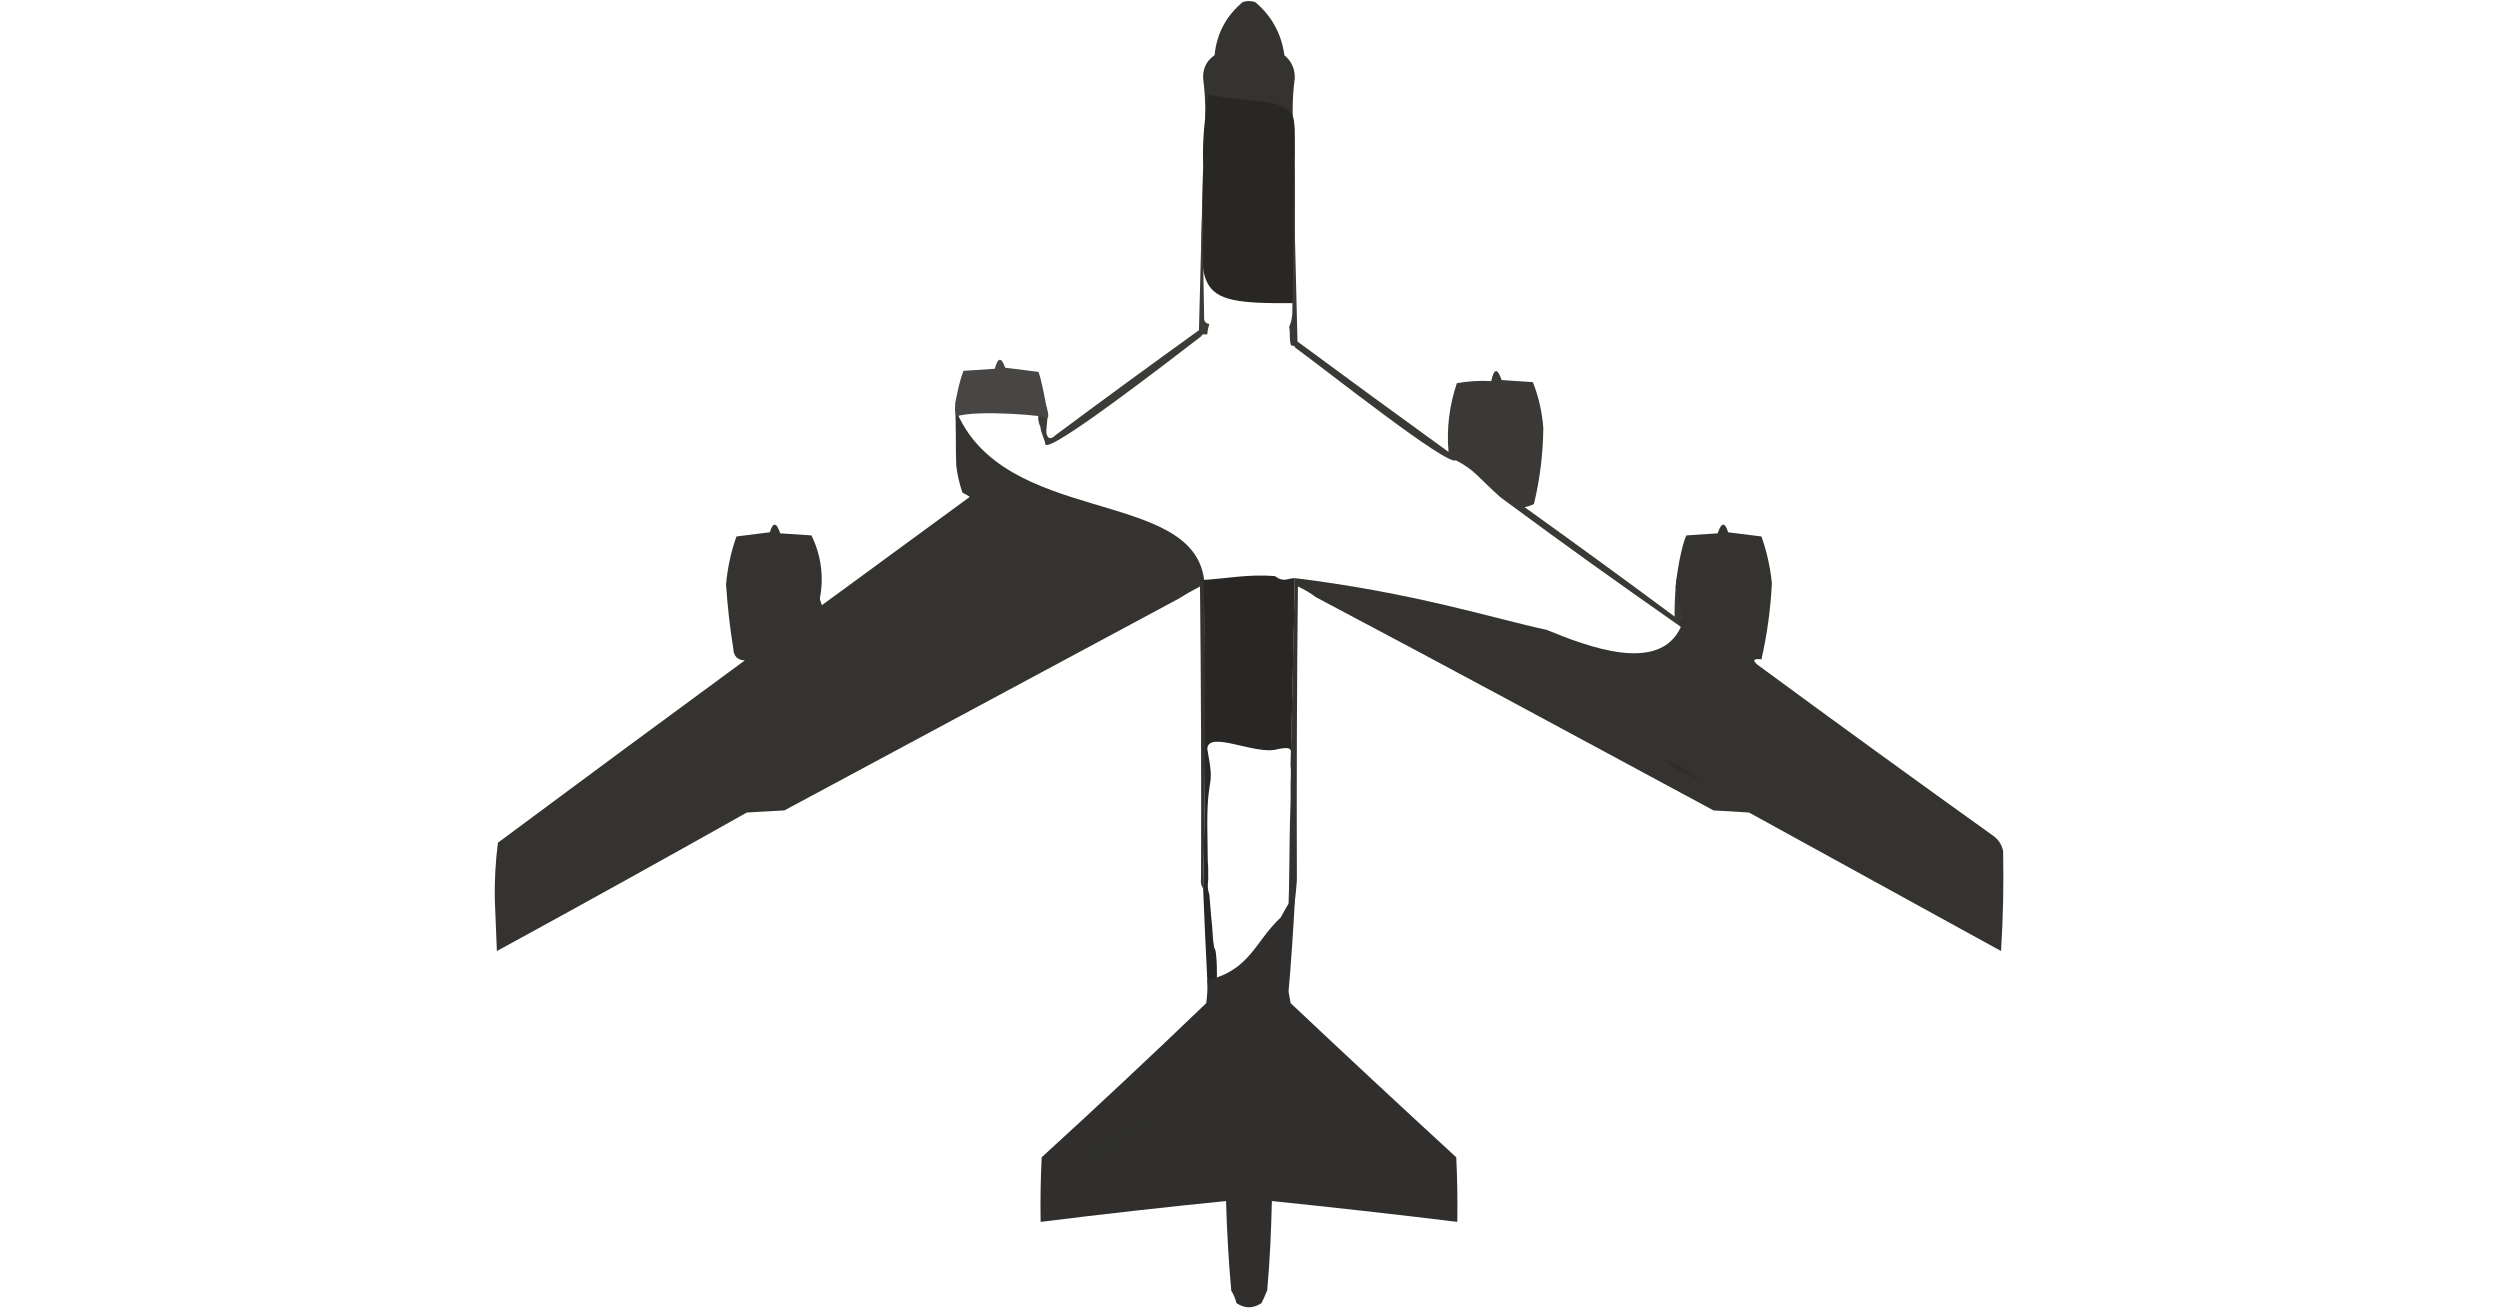
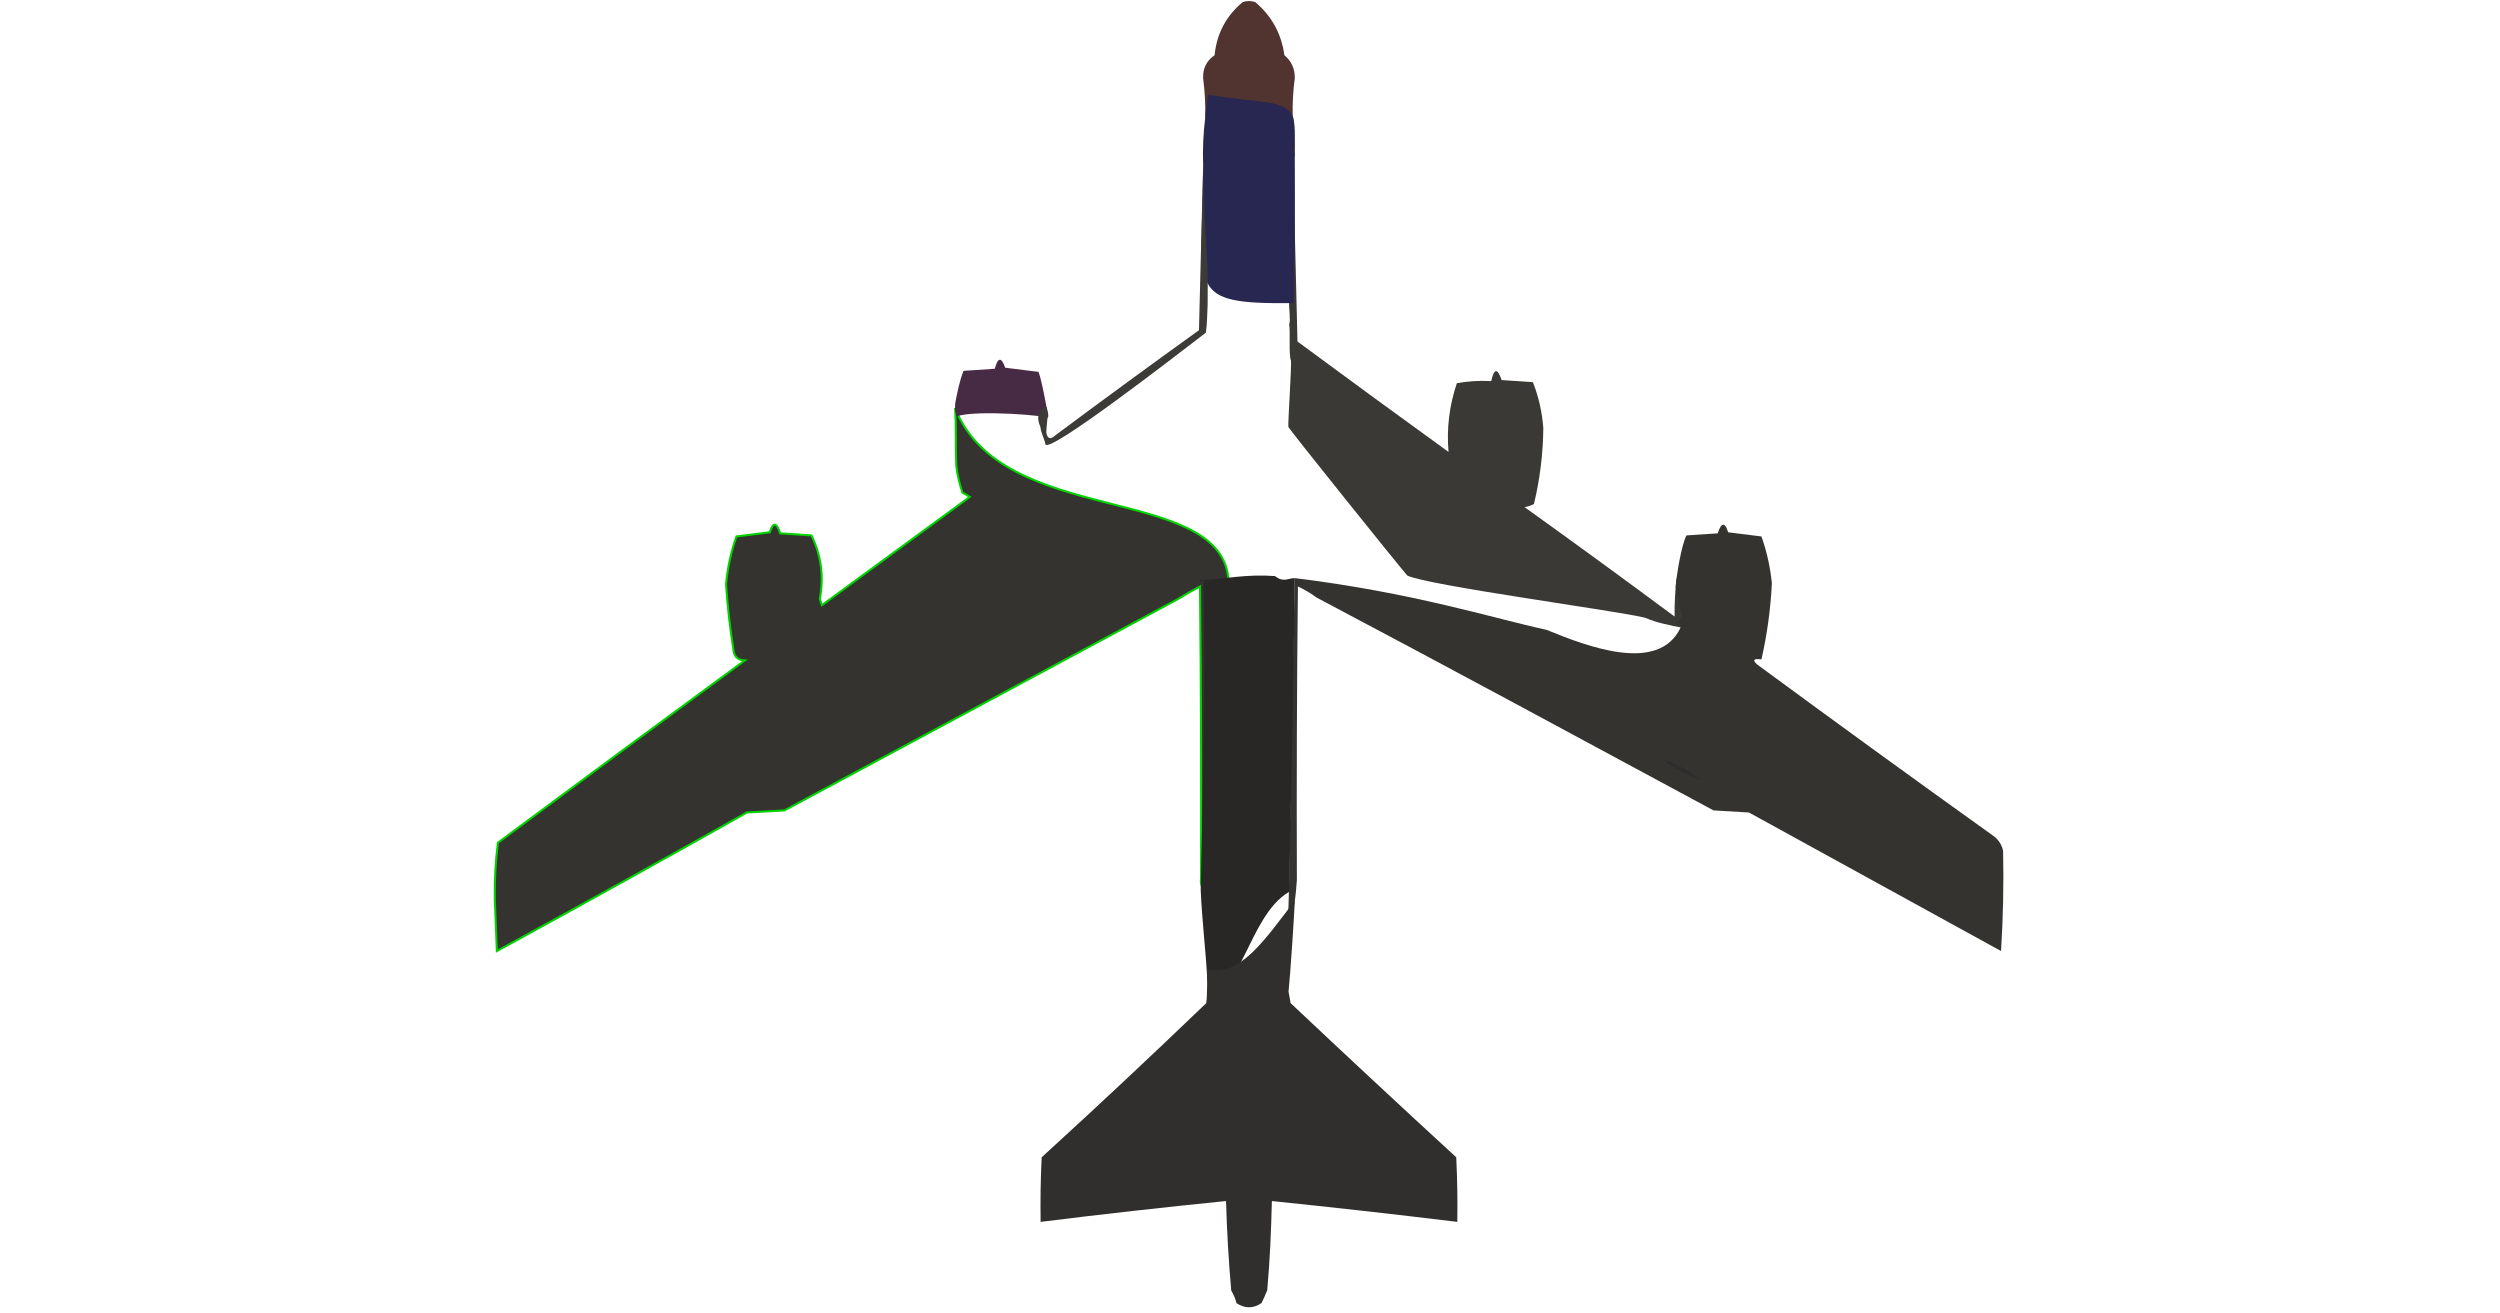
<svg xmlns="http://www.w3.org/2000/svg" version="1.1" width="1200px" height="630px" style="shape-rendering:geometricPrecision; text-rendering:geometricPrecision; image-rendering:optimizeQuality; fill-rule:evenodd; clip-rule:evenodd" id="svg1478">
  <defs id="defs1482" />
-   <g id="g188">
-     <path style="opacity:1" fill="#353330" d="m 620.5,55.5 c -0.722,0.417 -1.222,1.084 -1.5,2 -12.778,-1.51 -23.07,0.195 -40.5,-1 0.154,-6.359 -0.179,-12.692 -1,-19 -0.155,-4.724 1.678,-8.39 5.5,-11 1.031,-10.357 5.531,-18.857 13.5,-25.5 2,-0.667 4,-0.667 6,0 7.922,6.674 12.588,15.174 14,25.5 3.388,2.809 5.054,6.476 5,11 -0.808,5.974 -1.141,11.974 -1,18 z" id="path186" />
+   <g id="g188" style="fill:#513330;fill-opacity:1">
+     <path style="opacity:1;fill:#513330;fill-opacity:1" fill="#353330" d="m 620.5,55.5 c -0.722,0.417 -1.222,1.084 -1.5,2 -12.778,-1.51 -23.07,0.195 -40.5,-1 0.154,-6.359 -0.179,-12.692 -1,-19 -0.155,-4.724 1.678,-8.39 5.5,-11 1.031,-10.357 5.531,-18.857 13.5,-25.5 2,-0.667 4,-0.667 6,0 7.922,6.674 12.588,15.174 14,25.5 3.388,2.809 5.054,6.476 5,11 -0.808,5.974 -1.141,11.974 -1,18 z" id="path186" />
  </g>
+   <g id="g504">
+     <path style="opacity:1" fill="#3a3936" d="m 620.792,81.927 c 0.667,27.17 1.333,54.503 2,82 24.078,17.789 48.245,35.456 72.5,53 -0.964,-11.228 0.369,-22.228 4,-33 5.407,-0.973 10.907,-1.307 16.5,-1 1.336,-6.202 3.002,-6.369 5,-0.5 5,0.333 10,0.667 15,1 2.76,7.042 4.426,14.375 5,22 -0.12,12.36 -1.62,24.527 -4.5,36.5 -1.399,0.727 -2.899,1.227 -4.5,1.5 24.14,17.307 48.14,34.807 72,52.5 -0.047,-6.448 0.287,-12.781 1,-19 0.065,2.928 0.732,5.595 2,8 v 2 c 0,0.667 0.333,1 1,1 -1.221,3.305 -0.906,7.708 -0.393,13.382 -6.677,-1.384 -11.878,-2.254 -17.598,-4.748 -12.569,-3.292 -105.011,-15.566 -114.324,-20.318 -4.556,-5.225 -56.308,-69.713 -57.059,-71.284 -0.342,-0.838 1.7,-30.278 1.208,-32.025 -1.12,-2.545 -0.189,-14.291 -0.833,-17.175 0.809,-1.792 -0.193,-8.297 -0.002,-10.505 0.5,-22.998 2.169,-40.325 2.002,-63.327 z" id="path502" />
+   </g>
+   <path fill="#343330" d="m 961.5,408.5 c 0.33,16.175 -0.004,32.175 -1,48 -40.306,-22.154 -80.64,-44.321 -121,-66.5 -5.667,-0.333 -11.333,-0.667 -17,-1 C 758.605,354.554 695.903,320.623 631.798,286.736 629.15,284.721 625.824,282.818 623,281.5 c -0.5,46.999 -0.667,93.999 -0.5,141 -0.494,6.492 -1.161,16.162 -4.336,20.502 1.097,-24.933 0.41,-32.016 1.336,-58.996 v -7.836 c 0.097,-2.79 0.218,-6.503 0,-9.84 0.674,-30.569 1.341,-58.066 2,-88.83 57.125,6.986 95.555,19.368 120.851,24.825 19.646,8.021 54.037,21.318 64.442,-1.327 -3.418,-8.396 3.663,5.628 -2.461,-19.153 0.262,-5.15 2.763,-20.328 5.168,-24.844 5,-0.333 10,-0.667 15,-1 1.769,-5.369 3.435,-5.536 5,-0.5 5.333,0.667 10.667,1.333 16,2 2.574,7.272 4.241,14.772 5,22.5 -0.611,12.336 -2.277,24.503 -5,36.5 -3.79,-0.492 -4.456,0.341 -2,2.5 37.49,27.578 75.156,54.911 113,82 2.7,1.857 4.366,4.357 5,7.5 z" id="path998" />
+   <g id="g688">
+     <path style="opacity:1;stroke:#00d300;stroke-opacity:1" fill="#353330" d="M 589.562,277.084 C 590.386,326.458 578.657,377.208 577.5,426.5 c -0.951,-1.419 -1.284,-3.085 -1,-5 0.167,-46.668 0,-93.335 -0.5,-140 -3.644,1.901 -7.144,3.901 -10.5,6 -62.973,33.821 -125.973,67.654 -189,101.5 -6,0.333 -12,0.667 -18,1 -39.839,22.42 -79.839,44.587 -120,66.5 -0.333,-8.333 -0.667,-16.667 -1,-25 -0.14,-9.096 0.36,-18.096 1.5,-27 39.411,-29.289 78.911,-58.455 118.5,-87.5 -3.493,-0.165 -5.326,-1.998 -5.5,-5.5 -1.65,-10.279 -2.816,-20.612 -3.5,-31 0.705,-7.905 2.372,-15.572 5,-23 5.333,-0.667 10.667,-1.333 16,-2 1.565,-5.036 3.231,-4.869 5,0.5 5,0.333 10,0.667 15,1 4.709,9.694 6.042,19.861 4,30.5 0.333,1 0.667,2 1,3 23.667,-17.333 47.333,-34.667 71,-52 -1.128,-0.762 -2.295,-1.429 -3.5,-2 -1.472,-4.223 -2.472,-8.557 -3,-13 -0.371,-7.842 0.047,-19.847 -0.582,-27.671 22.229,57.142 125.844,36.426 131.144,81.255 z" id="path686" />
+   </g>
+   <path style="clip-rule:evenodd;opacity:1;fill-rule:evenodd;image-rendering:optimizeQuality;shape-rendering:geometricPrecision;text-rendering:geometricPrecision;fill:#472a44;fill-opacity:1" fill="#474644" d="m 502.5,195.5 c -0.056,1.451 1.303,3.965 0.303,5.298 2.792,-1.161 -34.749,-4.326 -43.719,-0.871 l -0.683,-3.256 0.099,-3.109 c 1.001,-5.11 2.098,-10.888 4,-15.562 5,-0.333 10,-0.667 15,-1 1.487,-5.584 3.153,-5.751 5,-0.5 5.333,0.667 10.667,1.333 16,2 2.098,5.491 5.267,25.91 4,17 z" id="path334" />
  <g id="g232">
    <path style="opacity:1" fill="#504e4b" d="M 620.5,55.5 C 621.49,61.645 621.823,67.978 621.5,74.5C 620.691,76.292 620.191,78.292 620,80.5C 619.975,72.176 620.141,63.843 620.5,55.5 Z" id="path230" />
  </g>
  <g id="g236">
-     <path style="opacity:1" fill="#282723" d="m 620.5,55.5 c 1.99,6.929 0.046,12.078 1,19 v 2 c 0.167,23.002 0,46.002 -0.5,69 -52.643,0.519 -43.879,-5.33 -43.5,-66 -0.267,-7.722 0.066,-15.389 1,-23 0.271,-3.891 1.023,-8.528 1.5,-11 26.649,4.288 35.528,2.125 40.5,10 z" id="path234" />
+     <path style="opacity:1;fill:#282751;fill-opacity:1" fill="#282723" d="m 620.5,55.5 c 1.99,6.929 0.046,12.078 1,19 v 2 c 0.167,23.002 0,46.002 -0.5,69 -52.643,0.519 -43.879,-5.33 -43.5,-66 -0.267,-7.722 0.066,-15.389 1,-23 0.271,-3.891 1.023,-8.528 1.5,-11 26.649,4.288 35.528,2.125 40.5,10 z" id="path234" />
  </g>
  <g id="g268" />
  <g id="g336" />
-   <g id="g340">
-     <path style="opacity:1" fill="#8b8b8b" d="M 480.5,181.5 C 482.69,182.748 483.023,184.414 481.5,186.5C 480.482,185.708 480.149,184.041 480.5,181.5 Z" id="path338" />
-   </g>
  <g id="g388">
-     <path style="opacity:1" fill="#3d3b37" d="m 577.5,79.5 c -0.167,24.669 0,49.336 0.5,74 0.417,1.256 1.25,1.923 2.5,2 -0.538,1.617 -0.871,3.284 -1,5 h -1 c -0.992,-0.172 -1.658,0.162 -2,1 -17.388,13.362 -72.804,56.129 -74.697,51.815 -0.432,-2.692 -2.104,-5.338 -2.421,-8.41 -3.079,-6.974 1.458,-9.905 3,-9.528 1.164,3.34 -0.252,8.846 -0.118,12.388 0.473,2.825 2.042,3.394 4.236,1.236 22.86,-17.027 45.86,-33.86 69,-50.5 0.667,-26.497 1.333,-52.83 2,-79 z" id="path386" />
+     <path style="opacity:1" fill="#3d3b37" d="m 577.5,79.5 c -0.167,24.669 2.67,41.828 2.168,66.659 -0.202,4.314 -0.236,9.14 -0.833,13.506 -17.388,13.362 -75.14,57.964 -77.032,53.65 -0.432,-2.692 -2.104,-5.338 -2.421,-8.41 -3.079,-6.974 1.458,-9.905 3,-9.528 1.164,3.34 -0.252,8.846 -0.118,12.388 0.473,2.825 2.042,3.394 4.236,1.236 22.86,-17.027 45.86,-33.86 69,-50.5 0.667,-26.497 1.333,-52.83 2,-79 z" id="path386" />
  </g>
  <g id="g456" />
  <g id="g476" />
-   <g id="g504">
-     <path style="opacity:1" fill="#3a3936" d="m 620.792,81.927 c 0.667,27.17 1.333,54.503 2,82 24.078,17.789 48.245,35.456 72.5,53 -0.964,-11.228 0.369,-22.228 4,-33 5.407,-0.973 10.907,-1.307 16.5,-1 1.336,-6.202 3.002,-6.369 5,-0.5 5,0.333 10,0.667 15,1 2.76,7.042 4.426,14.375 5,22 -0.12,12.36 -1.62,24.527 -4.5,36.5 -1.399,0.727 -2.899,1.227 -4.5,1.5 24.14,17.307 48.14,34.807 72,52.5 -0.047,-6.448 0.287,-12.781 1,-19 0.065,2.928 0.732,5.595 2,8 v 2 c 0,0.667 0.333,1 1,1 -1.221,3.305 -0.906,7.708 -0.393,13.382 -33.576,-23.563 -54.018,-38.113 -87.109,-62.55 -10.917,-9.663 -12.188,-13.065 -21.501,-17.816 -3.972,2.961 -61.897,-43.019 -76.997,-54.016 -0.342,-0.838 -1.008,-1.172 -2,-1 -1.12,-2.545 -0.355,-6.115 -1,-9 0.809,-1.792 1.309,-3.792 1.5,-6 0.5,-22.998 0.667,-45.998 0.5,-69 z" id="path502" />
-   </g>
  <g id="g528" />
  <g id="g624" />
-   <g id="g688">
-     <path style="opacity:1" fill="#353330" d="m 578,278.5 c 0.824,49.374 0.657,98.708 -0.5,148 -0.951,-1.419 -1.284,-3.085 -1,-5 0.167,-46.668 0,-93.335 -0.5,-140 -3.644,1.901 -7.144,3.901 -10.5,6 -62.973,33.821 -125.973,67.654 -189,101.5 -6,0.333 -12,0.667 -18,1 -39.839,22.42 -79.839,44.587 -120,66.5 -0.333,-8.333 -0.667,-16.667 -1,-25 -0.14,-9.096 0.36,-18.096 1.5,-27 39.411,-29.289 78.911,-58.455 118.5,-87.5 -3.493,-0.165 -5.326,-1.998 -5.5,-5.5 -1.65,-10.279 -2.816,-20.612 -3.5,-31 0.705,-7.905 2.372,-15.572 5,-23 5.333,-0.667 10.667,-1.333 16,-2 1.565,-5.036 3.231,-4.869 5,0.5 5,0.333 10,0.667 15,1 4.709,9.694 6.042,19.861 4,30.5 0.333,1 0.667,2 1,3 23.667,-17.333 47.333,-34.667 71,-52 -1.128,-0.762 -2.295,-1.429 -3.5,-2 -1.472,-4.223 -2.472,-8.557 -3,-13 -0.371,-7.842 0.047,-19.847 -0.582,-27.671 C 480.647,252.97 572.7,233.67 578,278.5 Z" id="path686" />
-   </g>
  <g id="g844">
-     <path fill="#282725" d="m 621.5,277.5 c 0.092,5.738 -1.326,61.431 -2,92 -0.388,-8.73 3.098,-11.782 -6.354,-9.876 -10.164,3.08 -33.36,-9.364 -33.646,-0.124 3.792,20.23 0,10.652 0,36 v 1 l 0.236,17.045 c 0.348,2.973 0.111,5.255 0.236,8.315 -0.313,3.542 -0.451,4.515 0.528,7.64 l 0.826,10 c 0.905,7.868 0.636,10.848 1.472,15.466 2.93,1.434 0.66,56.233 -3.298,15.534 -0.741,-14.663 -1.407,-29.33 -2,-44 1.157,-49.292 1.074,-99.127 0.25,-148.501 -0.977,1.274 -1.561,1.775 -2.25,0.501 13.344,-0.683 23.12,-3.025 36.492,-1.984 4.124,3.216 6.067,1.03 9.508,0.984 z" id="path842" style="opacity:1" />
+     <path fill="#282725" d="m 621.5,277.5 c 0.092,5.738 -1.993,119.993 -2.667,150.562 -20.1,11.435 -23.557,54.59 -39.333,42.438 -0.741,-14.663 -2.575,-28.829 -3.168,-43.499 1.157,-49.292 2.242,-99.627 1.418,-149.001 -0.977,1.274 -1.561,1.775 -2.25,0.501 13.344,-0.683 23.12,-3.025 36.492,-1.984 4.124,3.216 6.067,1.03 9.508,0.984 z" id="path842" style="opacity:1" />
  </g>
  <g id="g876" />
-   <path fill="#343330" d="m 961.5,408.5 c 0.33,16.175 -0.004,32.175 -1,48 -40.306,-22.154 -80.64,-44.321 -121,-66.5 -5.667,-0.333 -11.333,-0.667 -17,-1 C 758.605,354.554 695.903,320.623 631.798,286.736 629.15,284.721 625.824,282.818 623,281.5 c -0.5,46.999 -0.667,93.999 -0.5,141 -0.494,6.492 -1.161,16.162 -4.336,20.502 1.097,-24.933 0.41,-32.016 1.336,-58.996 v -7.836 c 0.097,-2.79 0.218,-6.503 0,-9.84 0.674,-30.569 1.341,-58.066 2,-88.83 57.125,6.986 95.555,19.368 120.851,24.825 19.646,8.021 54.037,21.318 64.442,-1.327 -3.418,-8.396 3.663,5.628 -2.461,-19.153 0.262,-5.15 2.763,-20.328 5.168,-24.844 5,-0.333 10,-0.667 15,-1 1.769,-5.369 3.435,-5.536 5,-0.5 5.333,0.667 10.667,1.333 16,2 2.574,7.272 4.241,14.772 5,22.5 -0.611,12.336 -2.277,24.503 -5,36.5 -3.79,-0.492 -4.456,0.341 -2,2.5 37.49,27.578 75.156,54.911 113,82 2.7,1.857 4.366,4.357 5,7.5 z" id="path998" />
  <g id="g1016">
    <path style="opacity:1" fill="#2e2d2c" d="M 798.5,364.5 C 805.153,366.823 811.153,370.156 816.5,374.5C 812.372,372.936 808.372,371.102 804.5,369C 802.253,367.723 800.253,366.223 798.5,364.5 Z" id="path1014" />
  </g>
  <g id="g1020" />
  <g id="g1068" />
  <g id="g1072" />
  <g id="g1224">
-     <path style="opacity:1" fill="#302f2e" d="m 614.773,440.36 c 2.167,-3.861 5.33,-10.613 6.748,-8.093 -0.418,9.18 -2.105,34.58 -3.021,43.733 0.333,1.833 0.667,3.667 1,5.5 26.349,24.85 52.849,49.517 79.5,74 0.5,10.328 0.666,20.661 0.5,31 -29.637,-3.609 -59.303,-6.942 -89,-10 -0.369,14.778 -0.878,27.526 -2.236,42.91 -1.623,3.457 -0.309,1.122 -2.764,6.09 -4,2.667 -8,2.667 -12,0 -0.535,-2.161 -1.368,-4.161 -2.5,-6 -1.268,-14.312 -2.101,-28.645 -2.5,-43 -29.703,2.973 -59.37,6.306 -89,10 -0.166,-10.339 0,-20.672 0.5,-31 26.635,-24.3 52.968,-48.967 79,-74 0.499,-3.652 0.665,-7.318 0.5,-11 20.577,-4.791 22.944,-18.697 35.273,-30.14 z" id="path1222" />
+     <path style="opacity:1" fill="#302f2e" d="m 621.521,432.267 c -0.418,9.18 -2.105,34.58 -3.021,43.733 0.333,1.833 0.667,3.667 1,5.5 26.349,24.85 52.849,49.517 79.5,74 0.5,10.328 0.666,20.661 0.5,31 -29.637,-3.609 -59.303,-6.942 -89,-10 -0.369,14.778 -0.878,27.526 -2.236,42.91 -1.623,3.457 -0.309,1.122 -2.764,6.09 -4,2.667 -8,2.667 -12,0 -0.535,-2.161 -1.368,-4.161 -2.5,-6 -1.268,-14.312 -2.101,-28.645 -2.5,-43 -29.703,2.973 -59.37,6.306 -89,10 -0.166,-10.339 0,-20.672 0.5,-31 26.635,-24.3 52.968,-48.967 79,-74 0.499,-3.652 0.498,-12.49 0.333,-16.172 15.812,3.748 27.599,-13.965 42.188,-33.061 z" id="path1222" />
  </g>
  <g id="g1288" />
  <g id="g1292">
    <path style="opacity:1" fill="#2f2f2e" d="M 556.5,535.5 C 541.823,545.176 526.49,553.843 510.5,561.5C 525.501,552.33 540.834,543.664 556.5,535.5 Z" id="path1290" />
  </g>
  <g id="g1376" />
  <g id="g1436" />
-   <path style="clip-rule:evenodd;opacity:1;fill-rule:evenodd;image-rendering:optimizeQuality;shape-rendering:geometricPrecision;text-rendering:geometricPrecision" fill="#474644" d="m 502.5,195.5 c -0.056,1.451 1.303,3.965 0.303,5.298 2.792,-1.161 -34.749,-4.326 -43.719,-0.871 l -0.683,-3.256 0.099,-3.109 c 1.001,-5.11 2.098,-10.888 4,-15.562 5,-0.333 10,-0.667 15,-1 1.487,-5.584 3.153,-5.751 5,-0.5 5.333,0.667 10.667,1.333 16,2 2.098,5.491 5.267,25.91 4,17 z" id="path334" />
</svg>
